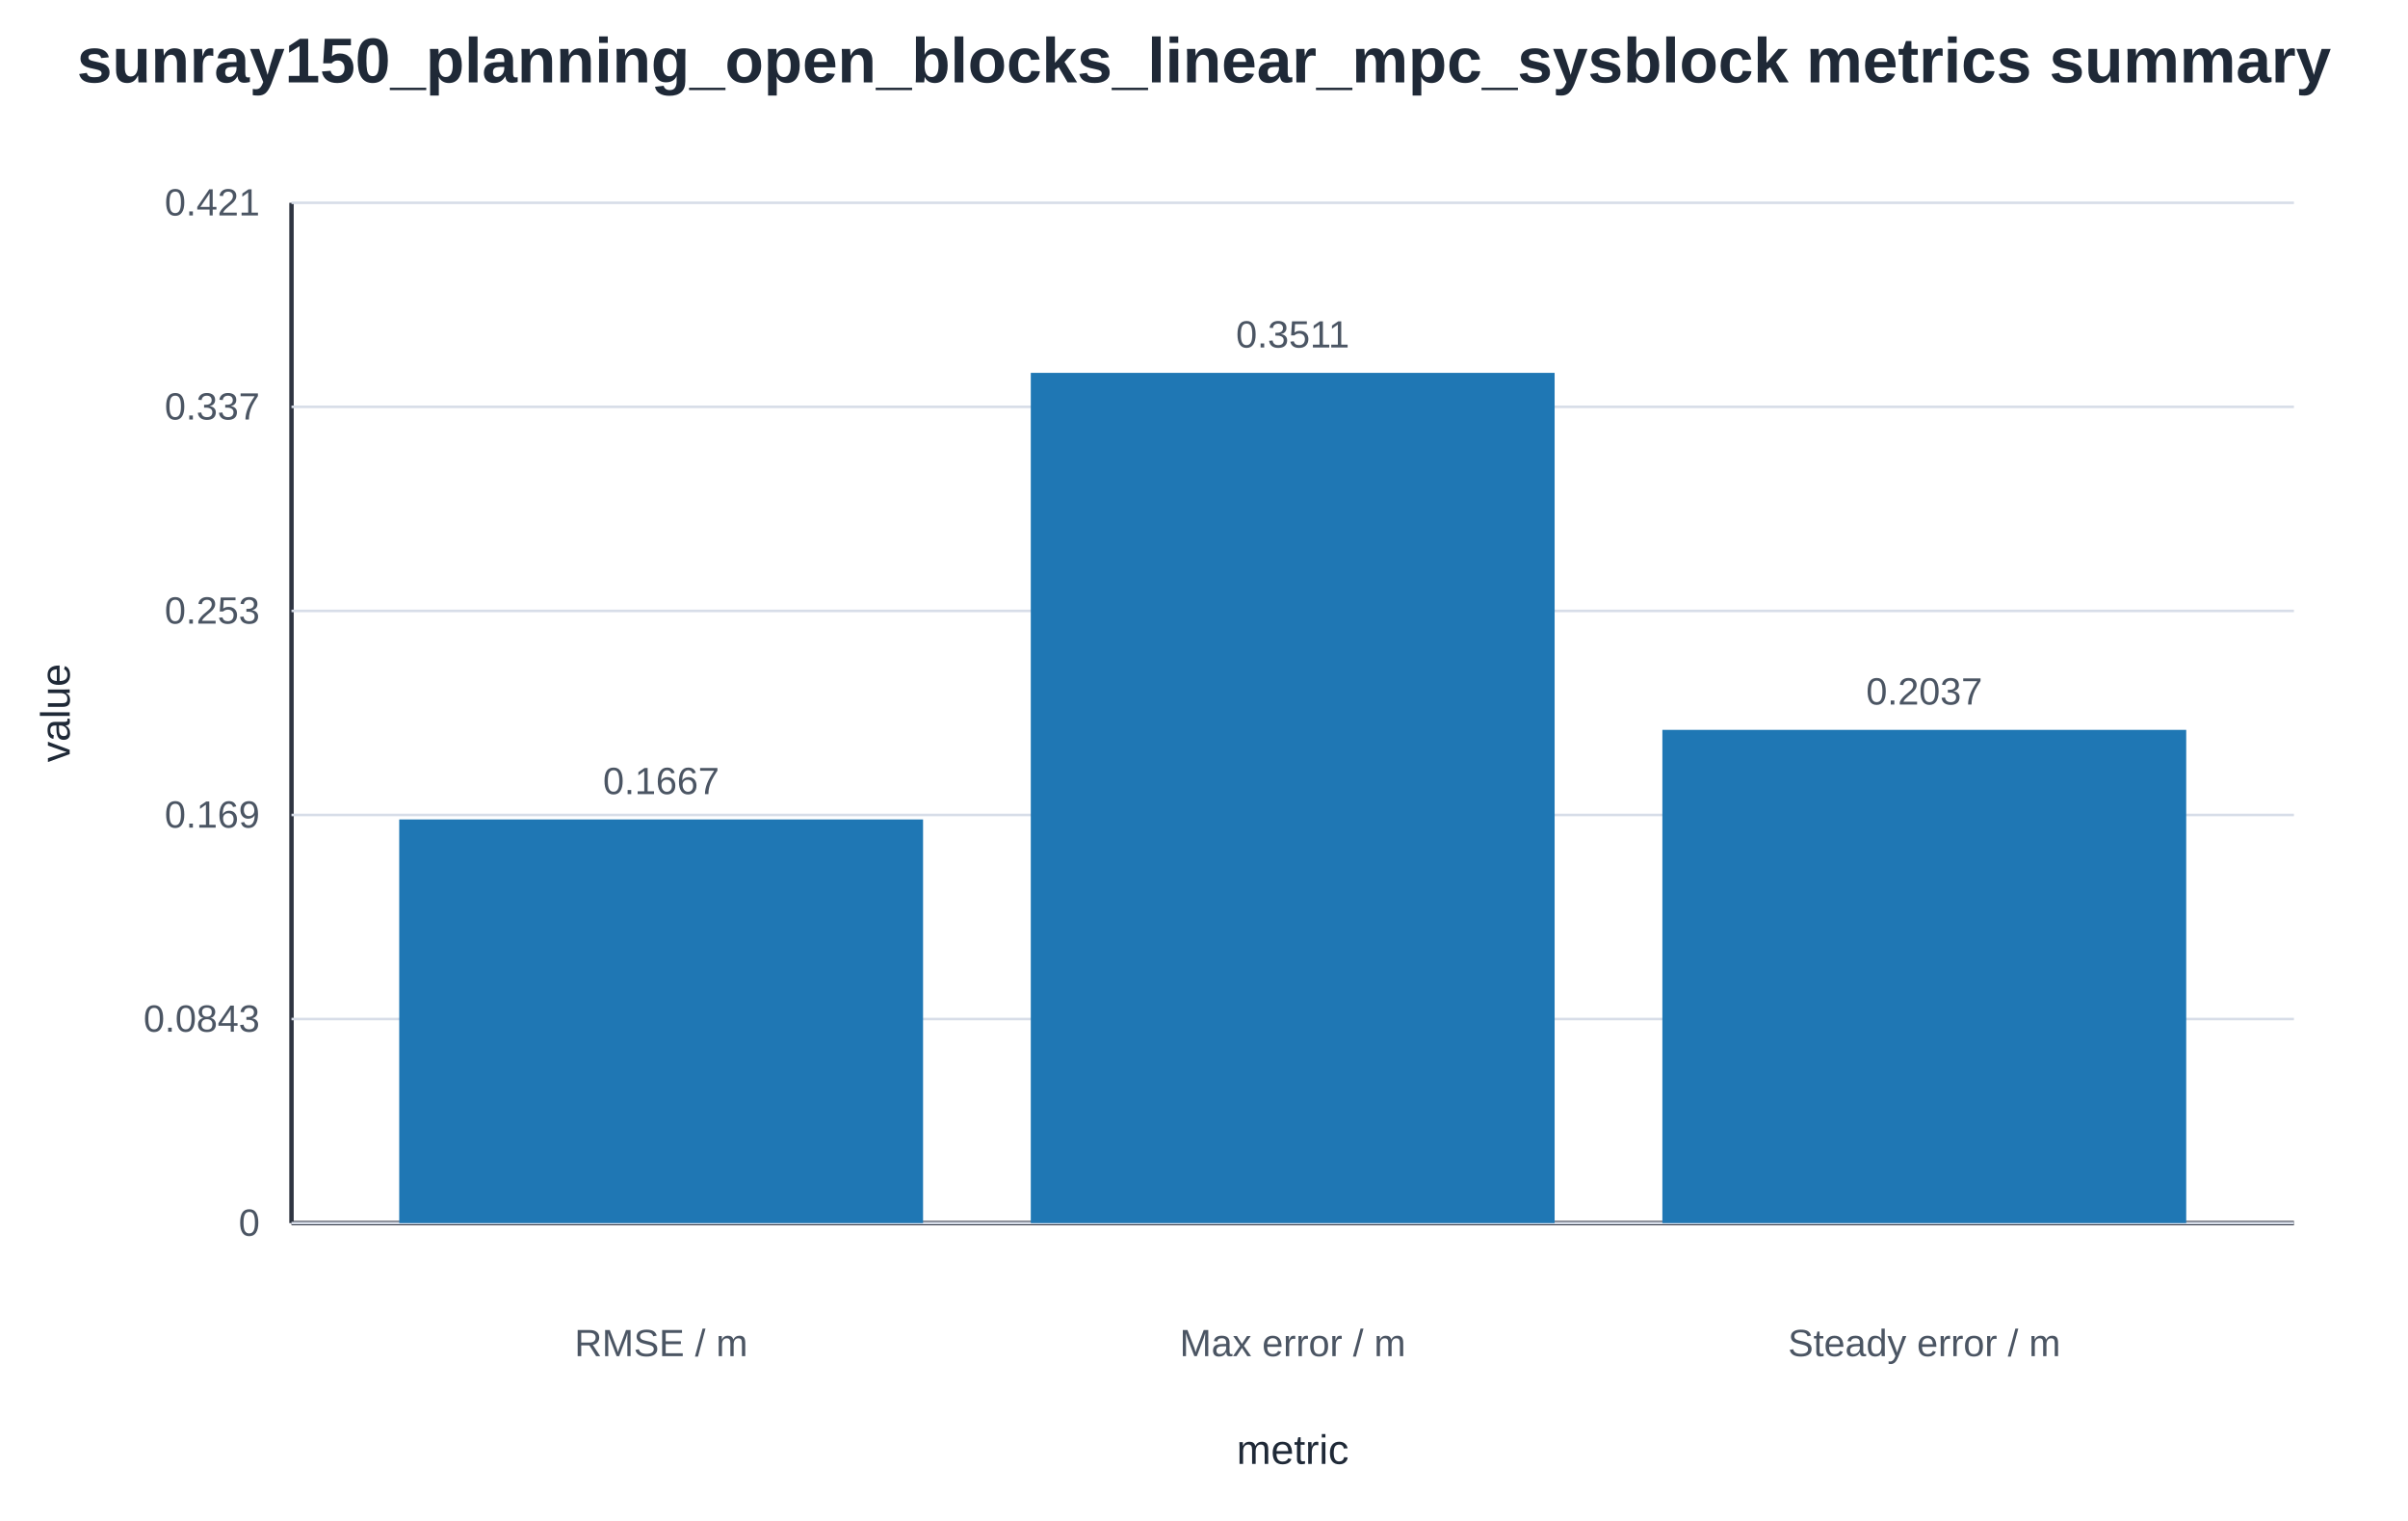
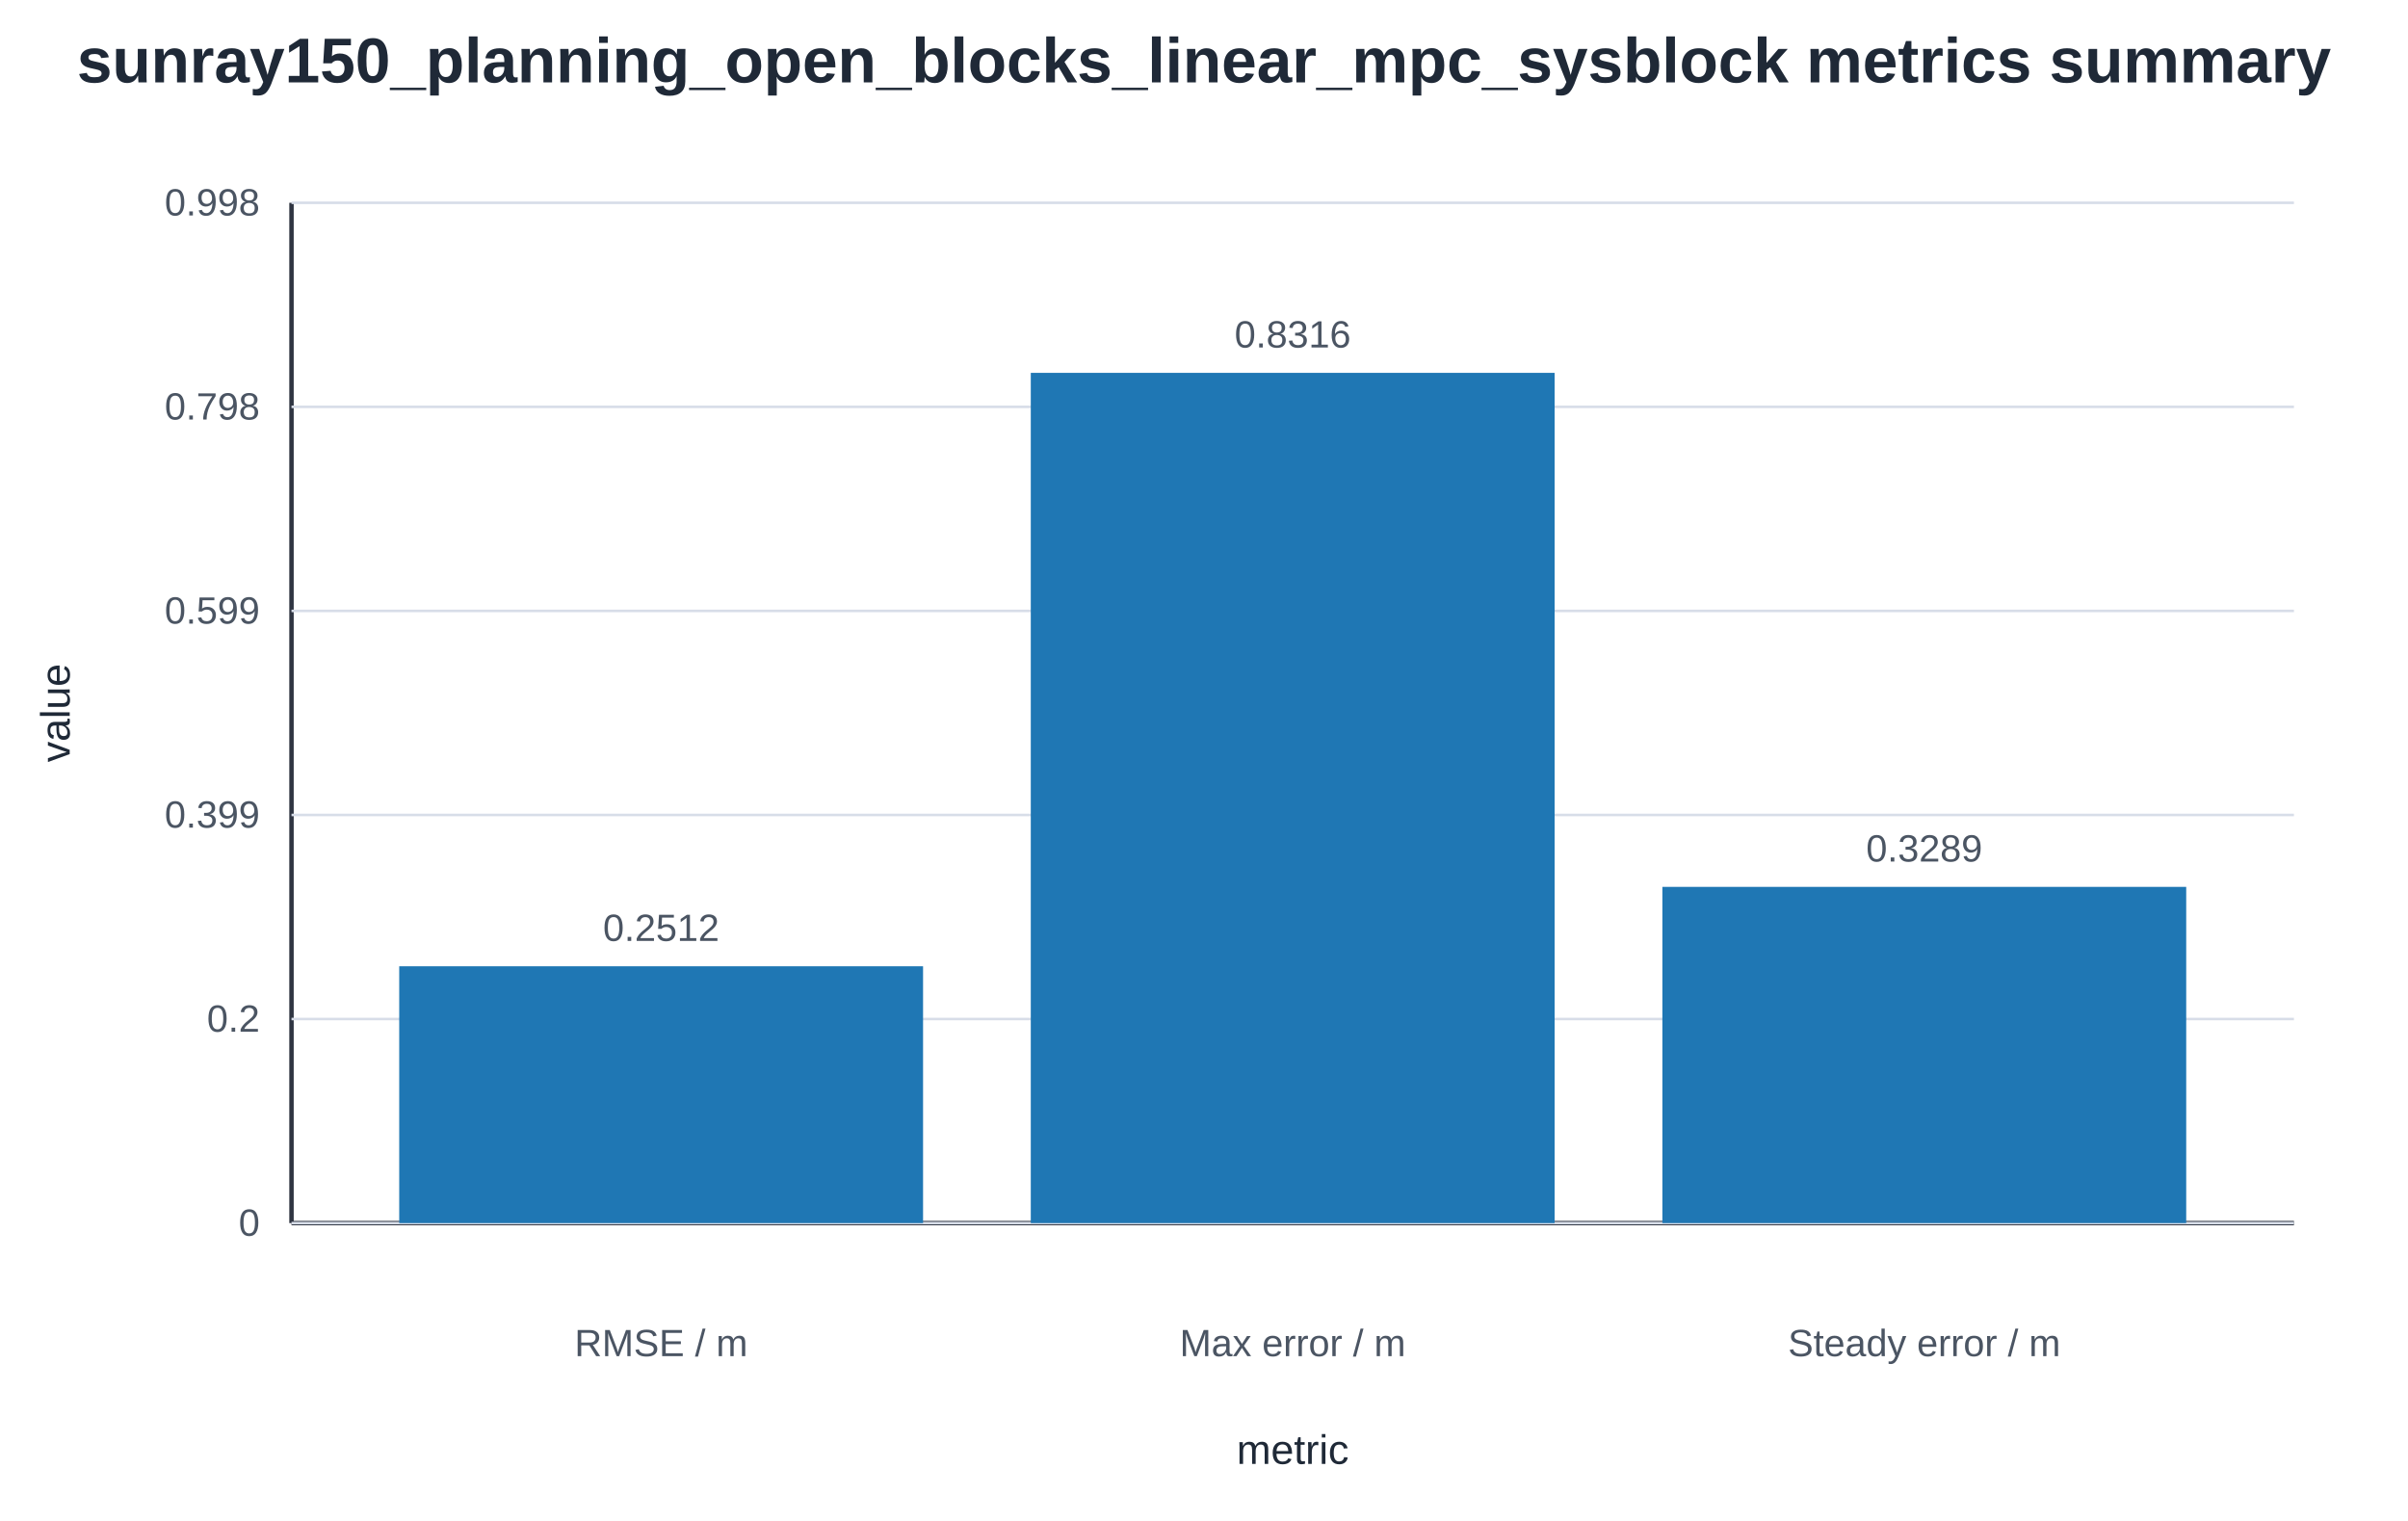
<svg xmlns="http://www.w3.org/2000/svg" width="760" height="480" viewBox="0 0 760 480">
  <style>
text { font-family: Arial, 'Microsoft YaHei', sans-serif; fill: #1f2937; }
.title { font-size: 20px; font-weight: 700; }
.label { font-size: 13px; }
.tick { font-size: 12px; fill: #4b5563; }
.legend { font-size: 13px; fill: #374151; }
</style>
  <rect x="0" y="0" width="100%" height="100%" fill="#ffffff" />
  <text x="380.00" y="26" text-anchor="middle" class="title">sunray150_planning_open_blocks_linear_mpc_sysblock metrics summary</text>
  <line x1="92" y1="386" x2="724" y2="386" stroke="#2f3542" stroke-width="1.4" />
  <line x1="92" y1="64" x2="92" y2="386" stroke="#2f3542" stroke-width="1.4" />
  <line x1="92" y1="64.00" x2="724" y2="64.00" stroke="#d7dde8" stroke-width="0.8" />
-   <text x="82" y="68.00" text-anchor="end" class="tick">0.421</text>
+   <text x="82" y="68.00" text-anchor="end" class="tick">0.998</text>
  <line x1="92" y1="128.40" x2="724" y2="128.40" stroke="#d7dde8" stroke-width="0.8" />
-   <text x="82" y="132.40" text-anchor="end" class="tick">0.337</text>
+   <text x="82" y="132.40" text-anchor="end" class="tick">0.798</text>
  <line x1="92" y1="192.80" x2="724" y2="192.80" stroke="#d7dde8" stroke-width="0.8" />
-   <text x="82" y="196.80" text-anchor="end" class="tick">0.253</text>
+   <text x="82" y="196.80" text-anchor="end" class="tick">0.599</text>
  <line x1="92" y1="257.20" x2="724" y2="257.20" stroke="#d7dde8" stroke-width="0.8" />
-   <text x="82" y="261.20" text-anchor="end" class="tick">0.169</text>
+   <text x="82" y="261.20" text-anchor="end" class="tick">0.399</text>
  <line x1="92" y1="321.60" x2="724" y2="321.60" stroke="#d7dde8" stroke-width="0.8" />
-   <text x="82" y="325.60" text-anchor="end" class="tick">0.0843</text>
+   <text x="82" y="325.60" text-anchor="end" class="tick">0.2</text>
  <line x1="92" y1="386.00" x2="724" y2="386.00" stroke="#d7dde8" stroke-width="0.8" />
  <text x="82" y="390.00" text-anchor="end" class="tick">0</text>
  <text x="408.00" y="462" text-anchor="middle" class="label">metric</text>
  <text x="22" y="225.00" text-anchor="middle" class="label" transform="rotate(-90 22 225.00)">value</text>
-   <rect x="126.00" y="258.61" width="165.33" height="127.39" fill="#1f77b4" />
+   <rect x="126.00" y="304.95" width="165.33" height="81.05" fill="#1f77b4" />
  <text x="208.67" y="428" text-anchor="middle" class="tick">RMSE / m</text>
-   <text x="208.67" y="250.61" text-anchor="middle" class="tick">0.1667</text>
+   <text x="208.67" y="296.95" text-anchor="middle" class="tick">0.2512</text>
  <rect x="325.33" y="117.67" width="165.33" height="268.33" fill="#1f77b4" />
  <text x="408.00" y="428" text-anchor="middle" class="tick">Max error / m</text>
-   <text x="408.00" y="109.67" text-anchor="middle" class="tick">0.3511</text>
-   <rect x="524.67" y="230.34" width="165.33" height="155.66" fill="#1f77b4" />
+   <text x="408.00" y="109.67" text-anchor="middle" class="tick">0.8316</text>
+   <rect x="524.67" y="279.89" width="165.33" height="106.11" fill="#1f77b4" />
  <text x="607.33" y="428" text-anchor="middle" class="tick">Steady error / m</text>
-   <text x="607.33" y="222.34" text-anchor="middle" class="tick">0.2037</text>
+   <text x="607.33" y="271.89" text-anchor="middle" class="tick">0.3289</text>
</svg>
